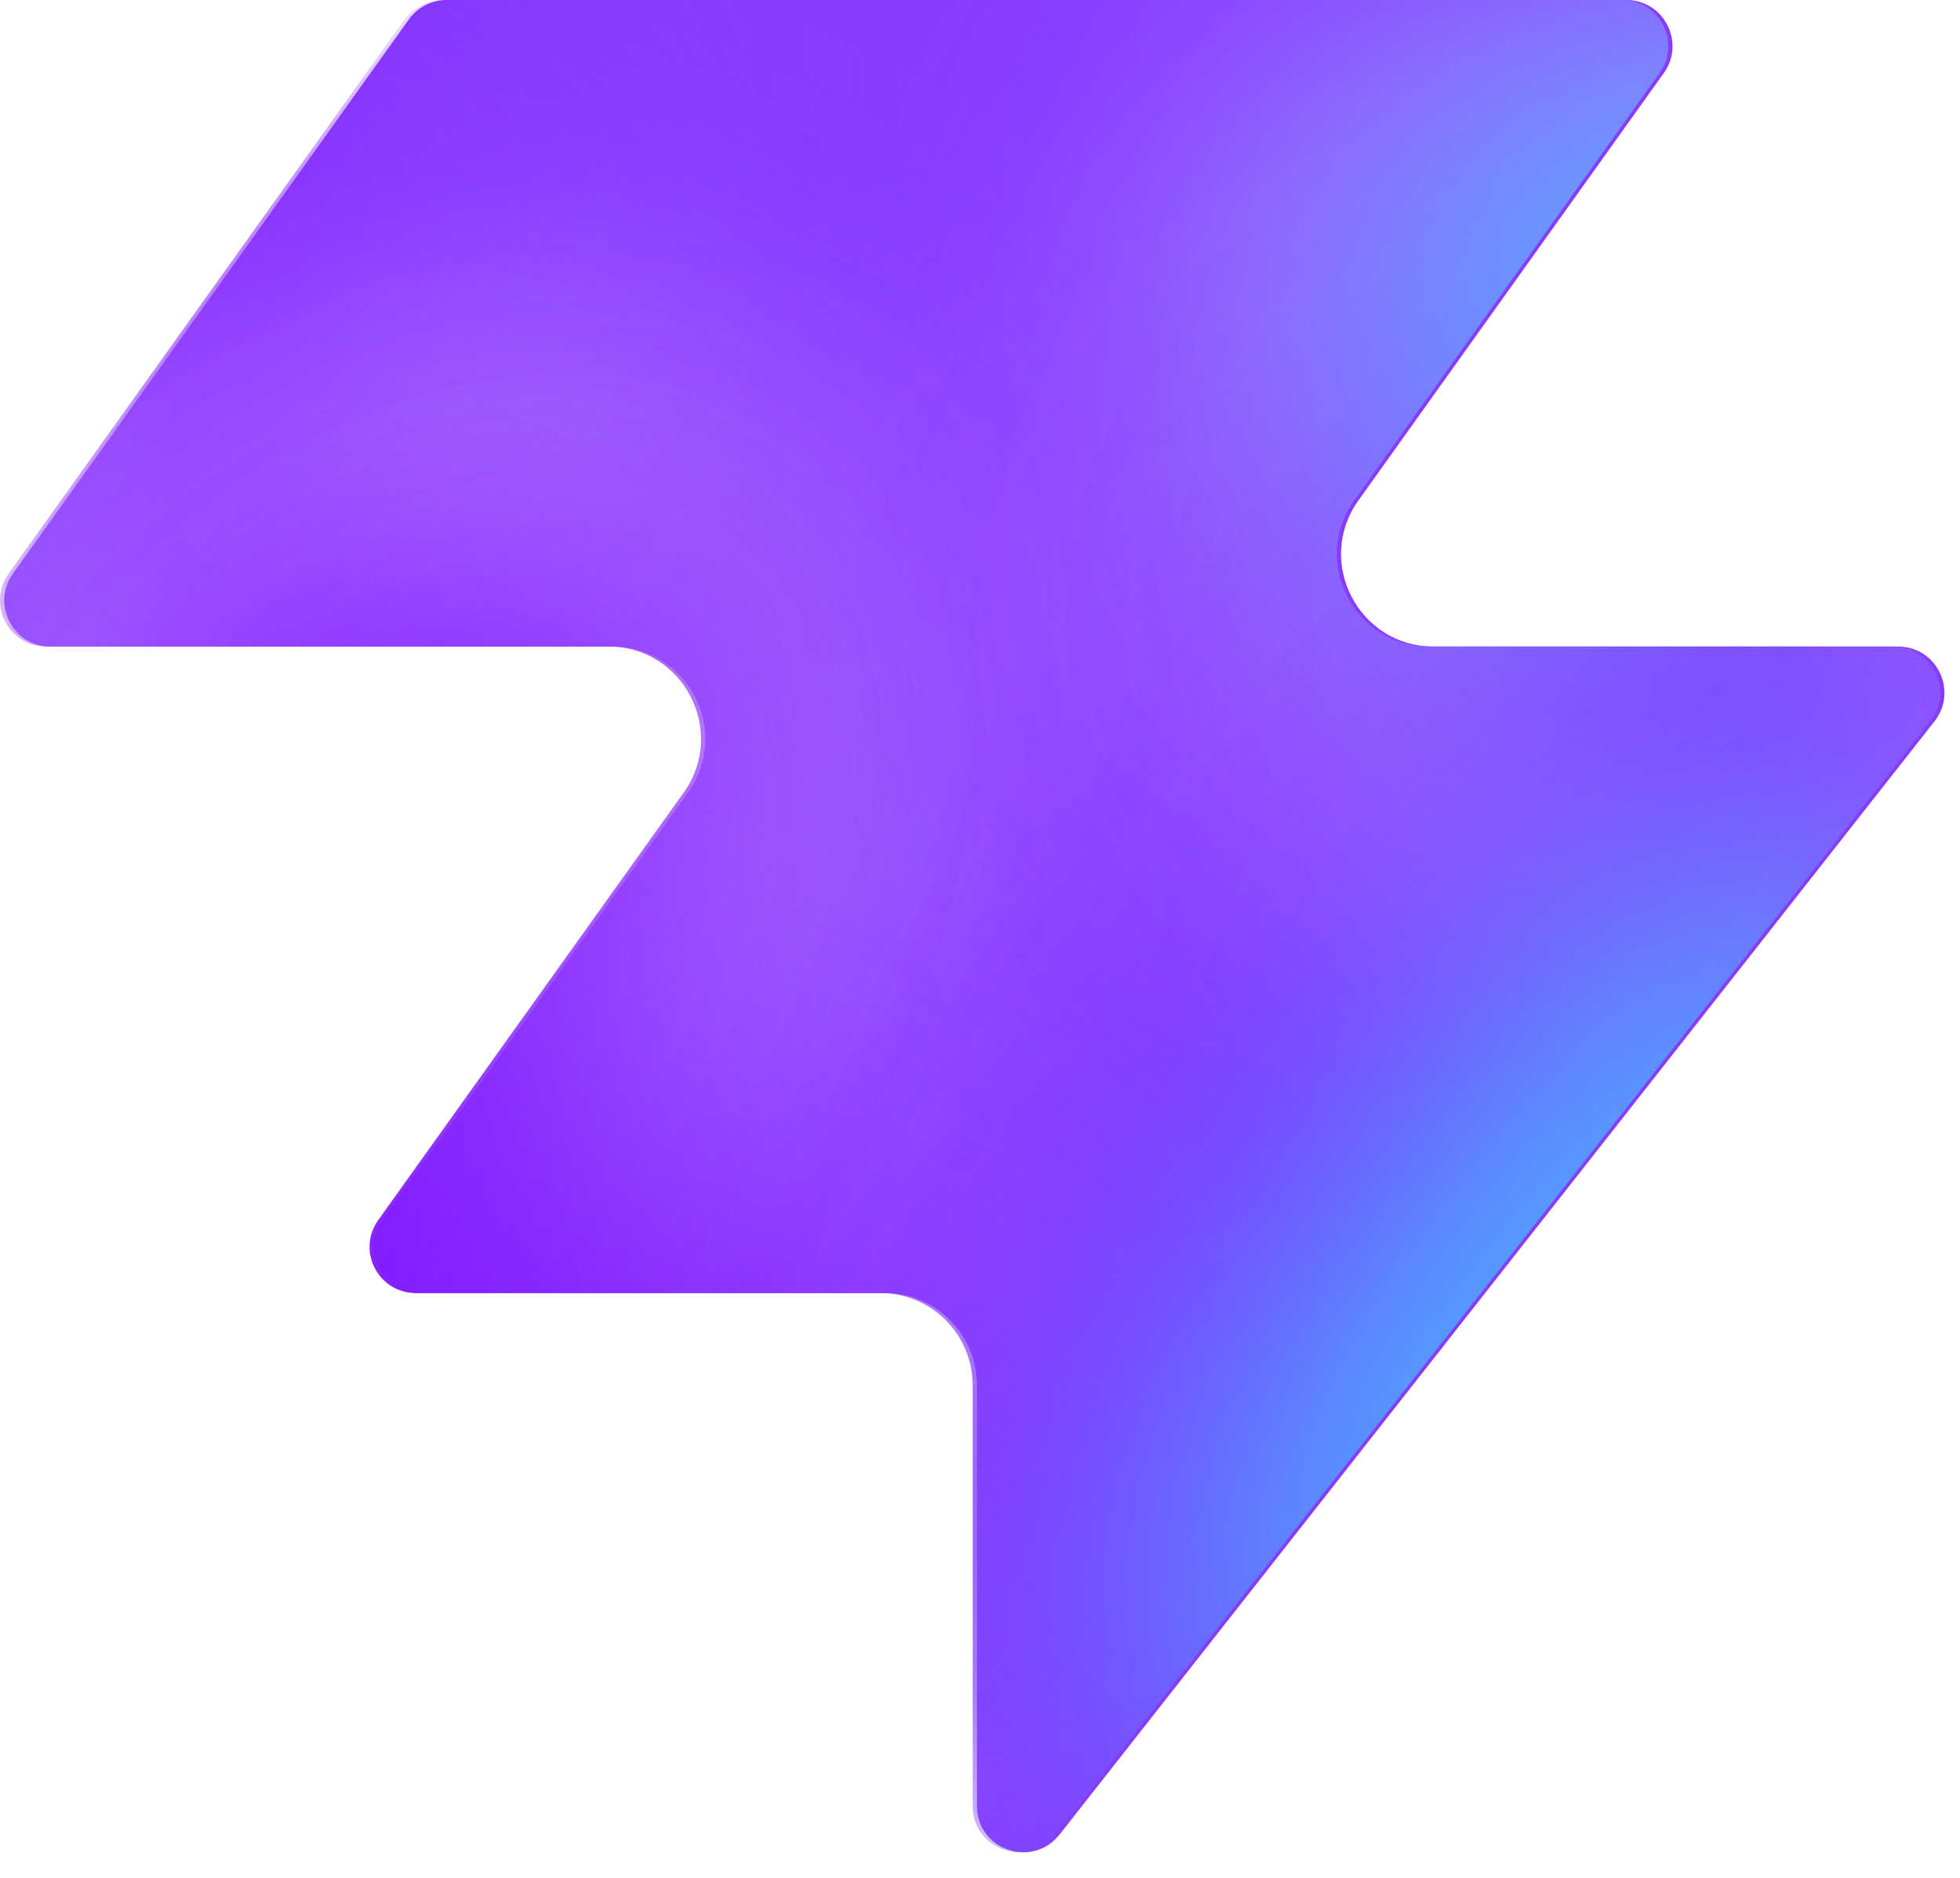
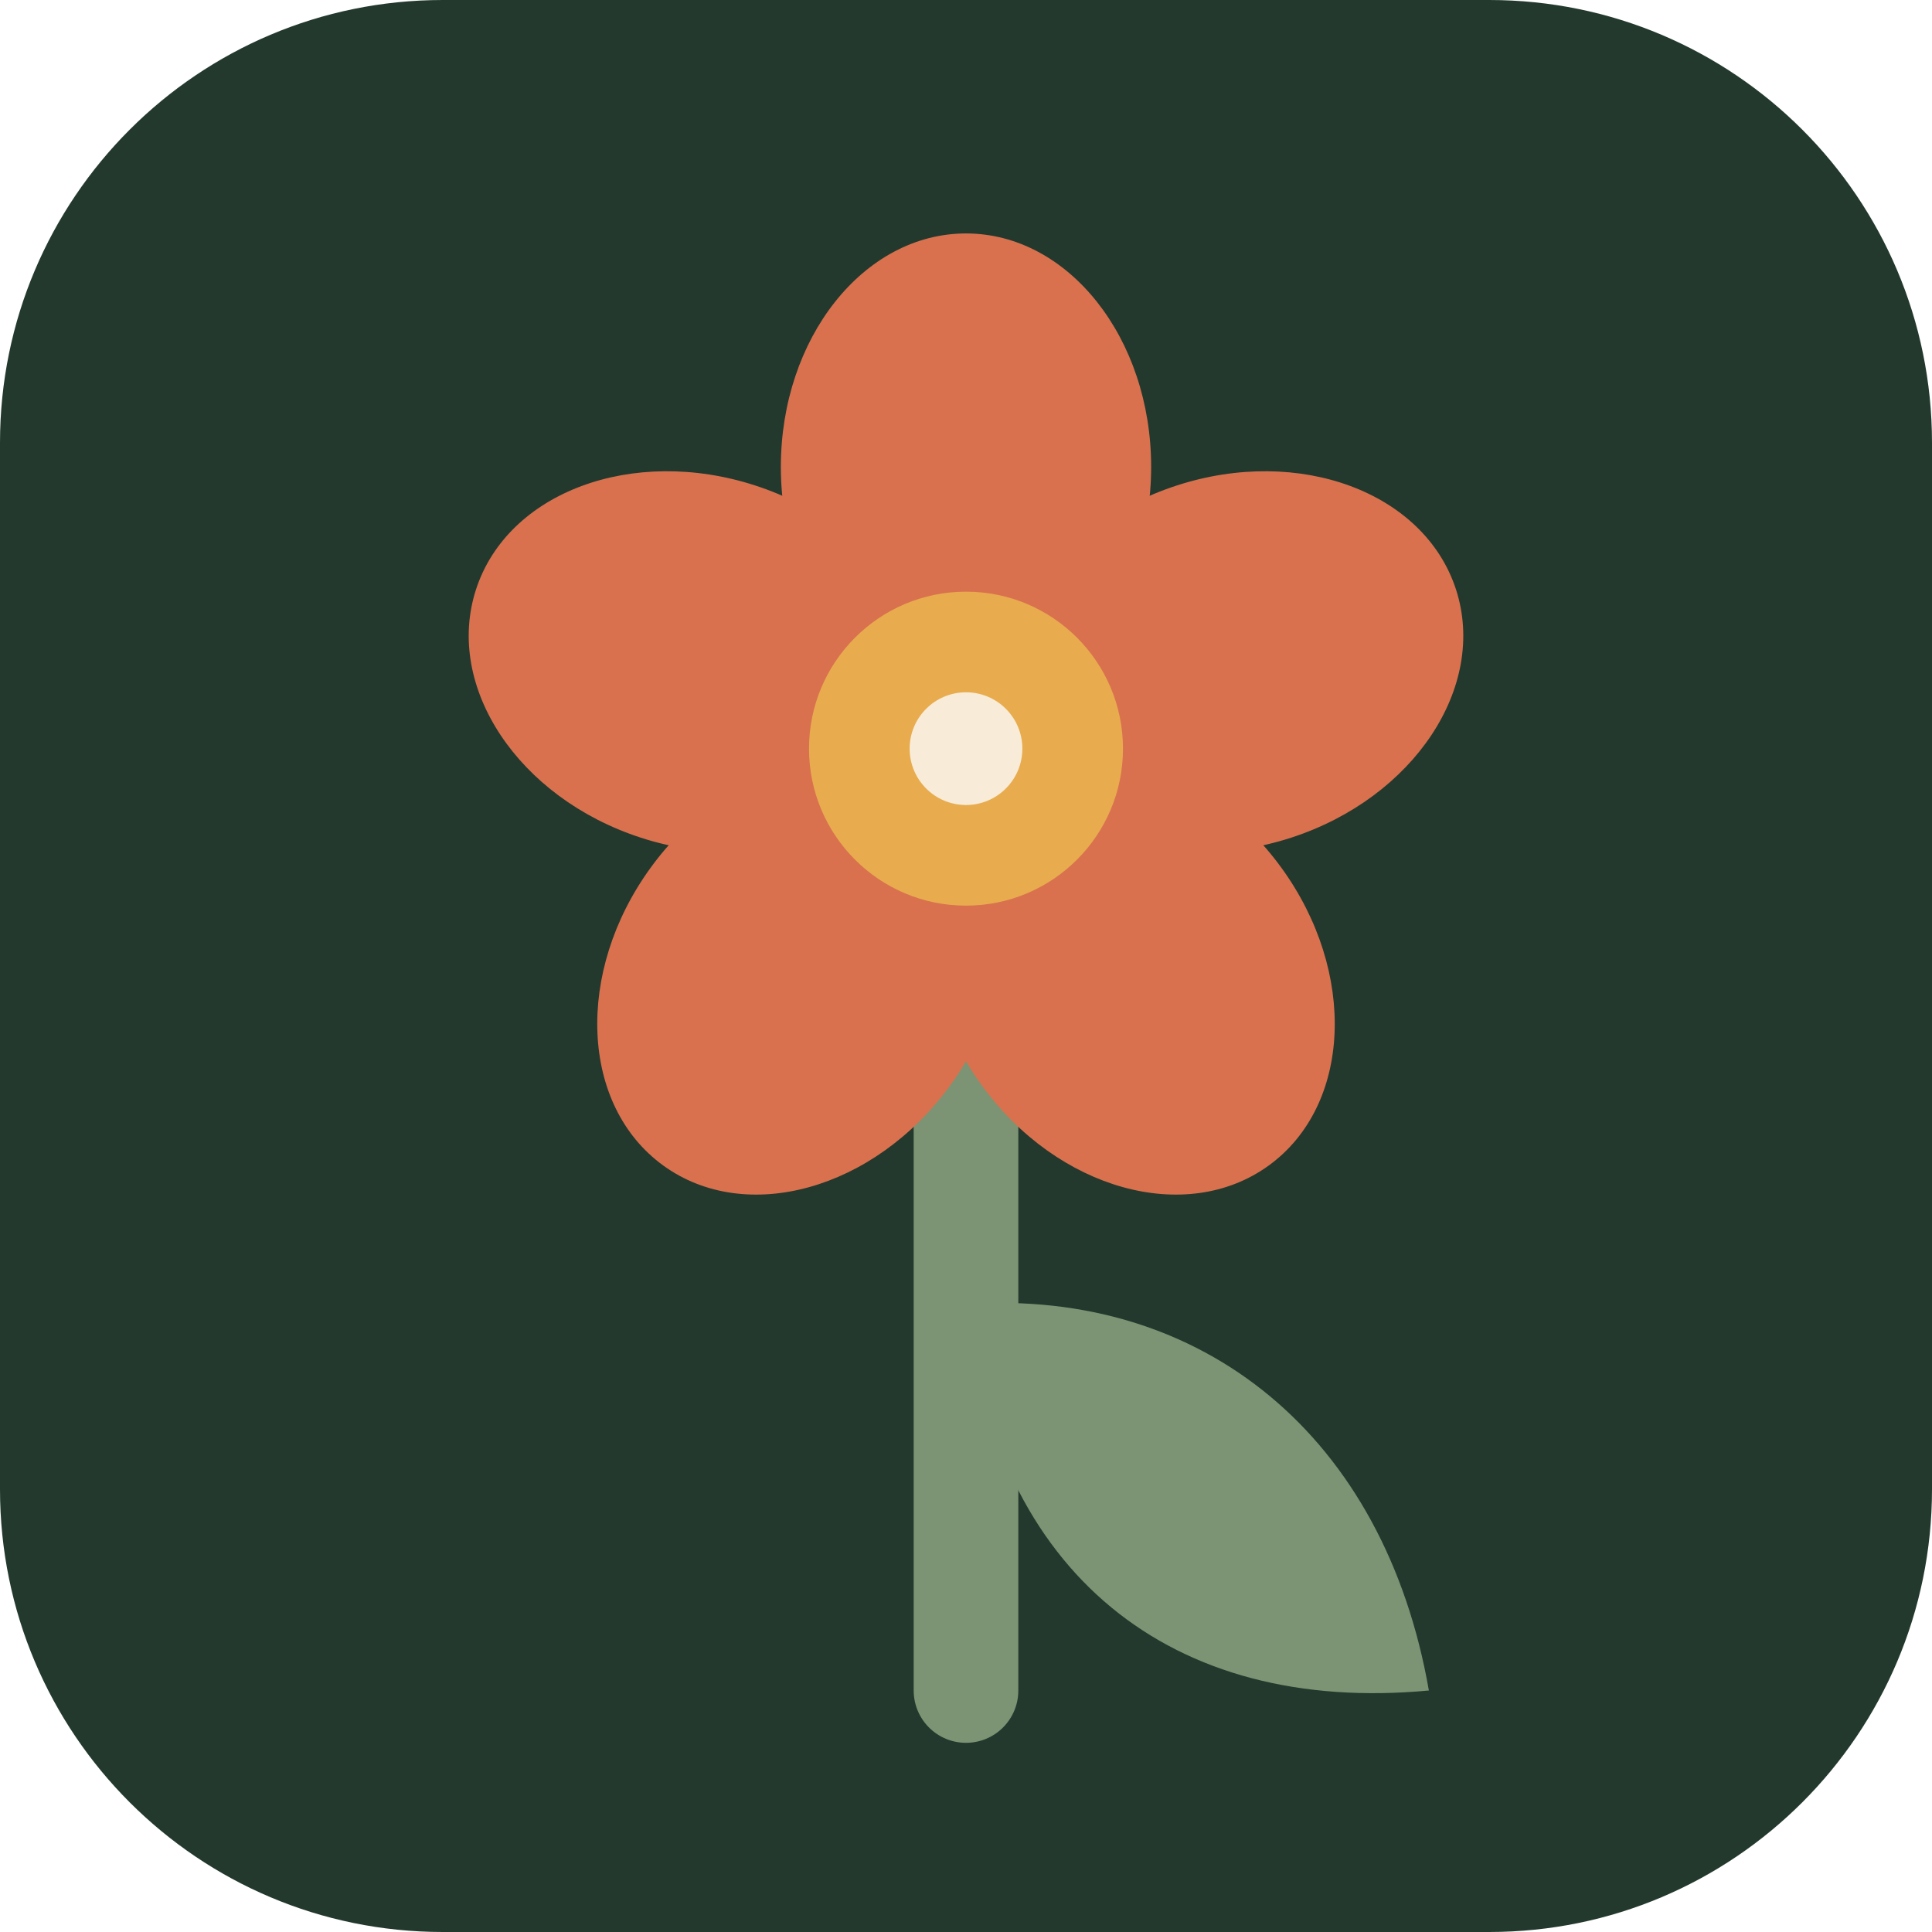
- <svg xmlns="http://www.w3.org/2000/svg" width="48" height="46" fill="none" viewBox="0 0 48 46">
-   <path fill="#863bff" d="M25.946 44.938c-.664.845-2.021.375-2.021-.698V33.937a2.26 2.26 0 0 0-2.262-2.262H10.287c-.92 0-1.456-1.04-.92-1.788l7.48-10.471c1.07-1.497 0-3.578-1.842-3.578H1.237c-.92 0-1.456-1.04-.92-1.788L10.013.474c.214-.297.556-.474.92-.474h28.894c.92 0 1.456 1.04.92 1.788l-7.48 10.471c-1.07 1.498 0 3.579 1.842 3.579h11.377c.943 0 1.473 1.088.89 1.83L25.947 44.94z" style="fill:#863bff;fill:color(display-p3 .525 .23 1);fill-opacity:1" />
-   <mask id="a" width="48" height="46" x="0" y="0" maskUnits="userSpaceOnUse" style="mask-type:alpha">
-     <path fill="#000" d="M25.842 44.938c-.664.844-2.021.375-2.021-.698V33.937a2.26 2.26 0 0 0-2.262-2.262H10.183c-.92 0-1.456-1.04-.92-1.788l7.48-10.471c1.07-1.498 0-3.579-1.842-3.579H1.133c-.92 0-1.456-1.04-.92-1.787L9.91.473c.214-.297.556-.474.92-.474h28.894c.92 0 1.456 1.04.92 1.788l-7.48 10.471c-1.07 1.498 0 3.578 1.842 3.578h11.377c.943 0 1.473 1.088.89 1.832L25.843 44.94z" style="fill:#000;fill-opacity:1" />
-   </mask>
-   <g mask="url(#a)">
-     <g filter="url(#b)">
-       <ellipse cx="5.508" cy="14.704" fill="#ede6ff" rx="5.508" ry="14.704" style="fill:#ede6ff;fill:color(display-p3 .927 .903 1);fill-opacity:1" transform="matrix(.00324 1 1 -.00324 -4.47 31.516)" />
-     </g>
-     <g filter="url(#c)">
-       <ellipse cx="10.399" cy="29.851" fill="#ede6ff" rx="10.399" ry="29.851" style="fill:#ede6ff;fill:color(display-p3 .927 .903 1);fill-opacity:1" transform="matrix(.00324 1 1 -.00324 -39.328 7.883)" />
-     </g>
-     <g filter="url(#d)">
-       <ellipse cx="5.508" cy="30.487" fill="#7e14ff" rx="5.508" ry="30.487" style="fill:#7e14ff;fill:color(display-p3 .492 .077 1);fill-opacity:1" transform="rotate(89.814 -25.913 -14.639)scale(1 -1)" />
-     </g>
-     <g filter="url(#e)">
-       <ellipse cx="5.508" cy="30.599" fill="#7e14ff" rx="5.508" ry="30.599" style="fill:#7e14ff;fill:color(display-p3 .492 .077 1);fill-opacity:1" transform="rotate(89.814 -32.644 -3.334)scale(1 -1)" />
-     </g>
-     <g filter="url(#f)">
-       <ellipse cx="5.508" cy="30.599" fill="#7e14ff" rx="5.508" ry="30.599" style="fill:#7e14ff;fill:color(display-p3 .492 .077 1);fill-opacity:1" transform="matrix(.00324 1 1 -.00324 -34.34 30.47)" />
-     </g>
-     <g filter="url(#g)">
-       <ellipse cx="14.072" cy="22.078" fill="#ede6ff" rx="14.072" ry="22.078" style="fill:#ede6ff;fill:color(display-p3 .927 .903 1);fill-opacity:1" transform="rotate(93.35 24.506 48.493)scale(-1 1)" />
-     </g>
-     <g filter="url(#h)">
-       <ellipse cx="3.47" cy="21.501" fill="#7e14ff" rx="3.47" ry="21.501" style="fill:#7e14ff;fill:color(display-p3 .492 .077 1);fill-opacity:1" transform="rotate(89.009 28.708 47.59)scale(-1 1)" />
-     </g>
-     <g filter="url(#i)">
-       <ellipse cx="3.47" cy="21.501" fill="#7e14ff" rx="3.47" ry="21.501" style="fill:#7e14ff;fill:color(display-p3 .492 .077 1);fill-opacity:1" transform="rotate(89.009 28.708 47.59)scale(-1 1)" />
-     </g>
-     <g filter="url(#j)">
-       <ellipse cx=".387" cy="8.972" fill="#7e14ff" rx="4.407" ry="29.108" style="fill:#7e14ff;fill:color(display-p3 .492 .077 1);fill-opacity:1" transform="rotate(39.51 .387 8.972)" />
-     </g>
-     <g filter="url(#k)">
-       <ellipse cx="47.523" cy="-6.092" fill="#7e14ff" rx="4.407" ry="29.108" style="fill:#7e14ff;fill:color(display-p3 .492 .077 1);fill-opacity:1" transform="rotate(37.892 47.523 -6.092)" />
-     </g>
-     <g filter="url(#l)">
-       <ellipse cx="41.412" cy="6.333" fill="#47bfff" rx="5.971" ry="9.665" style="fill:#47bfff;fill:color(display-p3 .28 .748 1);fill-opacity:1" transform="rotate(37.892 41.412 6.333)" />
-     </g>
-     <g filter="url(#m)">
-       <ellipse cx="-1.879" cy="38.332" fill="#7e14ff" rx="4.407" ry="29.108" style="fill:#7e14ff;fill:color(display-p3 .492 .077 1);fill-opacity:1" transform="rotate(37.892 -1.88 38.332)" />
-     </g>
-     <g filter="url(#n)">
-       <ellipse cx="-1.879" cy="38.332" fill="#7e14ff" rx="4.407" ry="29.108" style="fill:#7e14ff;fill:color(display-p3 .492 .077 1);fill-opacity:1" transform="rotate(37.892 -1.88 38.332)" />
-     </g>
-     <g filter="url(#o)">
-       <ellipse cx="35.651" cy="29.907" fill="#7e14ff" rx="4.407" ry="29.108" style="fill:#7e14ff;fill:color(display-p3 .492 .077 1);fill-opacity:1" transform="rotate(37.892 35.651 29.907)" />
-     </g>
-     <g filter="url(#p)">
-       <ellipse cx="38.418" cy="32.4" fill="#47bfff" rx="5.971" ry="15.297" style="fill:#47bfff;fill:color(display-p3 .28 .748 1);fill-opacity:1" transform="rotate(37.892 38.418 32.4)" />
-     </g>
+ <svg xmlns="http://www.w3.org/2000/svg" viewBox="0 0 48 48" fill="none" role="img" aria-label="MiJardín">
+   <rect width="48" height="48" rx="11" fill="#23392E" />
+   <path d="M24 26.5V42" stroke="#7C9473" stroke-width="2.6" stroke-linecap="round" />
+   <path d="M24 32.4c5.9-.4 10.4 3.3 11.5 9.6-6.4.6-10.8-2.9-11.5-9.6Z" fill="#7C9473" />
+   <g fill="#D9714E">
+     <ellipse cx="24" cy="11.6" rx="4.6" ry="5.8" />
+     <ellipse cx="24" cy="11.6" rx="4.6" ry="5.8" transform="rotate(72 24 18.6)" />
+     <ellipse cx="24" cy="11.6" rx="4.6" ry="5.8" transform="rotate(144 24 18.6)" />
+     <ellipse cx="24" cy="11.6" rx="4.6" ry="5.8" transform="rotate(216 24 18.6)" />
+     <ellipse cx="24" cy="11.6" rx="4.6" ry="5.8" transform="rotate(288 24 18.6)" />
  </g>
-   <defs>
-     <filter id="b" width="60.045" height="41.654" x="-19.77" y="16.149" color-interpolation-filters="sRGB" filterUnits="userSpaceOnUse">
-       <feFlood flood-opacity="0" result="BackgroundImageFix" />
-       <feBlend in="SourceGraphic" in2="BackgroundImageFix" result="shape" />
-       <feGaussianBlur result="effect1_foregroundBlur_2002_17158" stdDeviation="7.659" />
-     </filter>
-     <filter id="c" width="90.34" height="51.437" x="-54.613" y="-7.533" color-interpolation-filters="sRGB" filterUnits="userSpaceOnUse">
-       <feFlood flood-opacity="0" result="BackgroundImageFix" />
-       <feBlend in="SourceGraphic" in2="BackgroundImageFix" result="shape" />
-       <feGaussianBlur result="effect1_foregroundBlur_2002_17158" stdDeviation="7.659" />
-     </filter>
-     <filter id="d" width="79.355" height="29.4" x="-49.64" y="2.03" color-interpolation-filters="sRGB" filterUnits="userSpaceOnUse">
-       <feFlood flood-opacity="0" result="BackgroundImageFix" />
-       <feBlend in="SourceGraphic" in2="BackgroundImageFix" result="shape" />
-       <feGaussianBlur result="effect1_foregroundBlur_2002_17158" stdDeviation="4.596" />
-     </filter>
-     <filter id="e" width="79.579" height="29.4" x="-45.045" y="20.029" color-interpolation-filters="sRGB" filterUnits="userSpaceOnUse">
-       <feFlood flood-opacity="0" result="BackgroundImageFix" />
-       <feBlend in="SourceGraphic" in2="BackgroundImageFix" result="shape" />
-       <feGaussianBlur result="effect1_foregroundBlur_2002_17158" stdDeviation="4.596" />
-     </filter>
-     <filter id="f" width="79.579" height="29.4" x="-43.513" y="21.178" color-interpolation-filters="sRGB" filterUnits="userSpaceOnUse">
-       <feFlood flood-opacity="0" result="BackgroundImageFix" />
-       <feBlend in="SourceGraphic" in2="BackgroundImageFix" result="shape" />
-       <feGaussianBlur result="effect1_foregroundBlur_2002_17158" stdDeviation="4.596" />
-     </filter>
-     <filter id="g" width="74.749" height="58.852" x="15.756" y="-17.901" color-interpolation-filters="sRGB" filterUnits="userSpaceOnUse">
-       <feFlood flood-opacity="0" result="BackgroundImageFix" />
-       <feBlend in="SourceGraphic" in2="BackgroundImageFix" result="shape" />
-       <feGaussianBlur result="effect1_foregroundBlur_2002_17158" stdDeviation="7.659" />
-     </filter>
-     <filter id="h" width="61.377" height="25.362" x="23.548" y="2.284" color-interpolation-filters="sRGB" filterUnits="userSpaceOnUse">
-       <feFlood flood-opacity="0" result="BackgroundImageFix" />
-       <feBlend in="SourceGraphic" in2="BackgroundImageFix" result="shape" />
-       <feGaussianBlur result="effect1_foregroundBlur_2002_17158" stdDeviation="4.596" />
-     </filter>
-     <filter id="i" width="61.377" height="25.362" x="23.548" y="2.284" color-interpolation-filters="sRGB" filterUnits="userSpaceOnUse">
-       <feFlood flood-opacity="0" result="BackgroundImageFix" />
-       <feBlend in="SourceGraphic" in2="BackgroundImageFix" result="shape" />
-       <feGaussianBlur result="effect1_foregroundBlur_2002_17158" stdDeviation="4.596" />
-     </filter>
-     <filter id="j" width="56.045" height="63.649" x="-27.636" y="-22.853" color-interpolation-filters="sRGB" filterUnits="userSpaceOnUse">
-       <feFlood flood-opacity="0" result="BackgroundImageFix" />
-       <feBlend in="SourceGraphic" in2="BackgroundImageFix" result="shape" />
-       <feGaussianBlur result="effect1_foregroundBlur_2002_17158" stdDeviation="4.596" />
-     </filter>
-     <filter id="k" width="54.814" height="64.646" x="20.116" y="-38.415" color-interpolation-filters="sRGB" filterUnits="userSpaceOnUse">
-       <feFlood flood-opacity="0" result="BackgroundImageFix" />
-       <feBlend in="SourceGraphic" in2="BackgroundImageFix" result="shape" />
-       <feGaussianBlur result="effect1_foregroundBlur_2002_17158" stdDeviation="4.596" />
-     </filter>
-     <filter id="l" width="33.541" height="35.313" x="24.641" y="-11.323" color-interpolation-filters="sRGB" filterUnits="userSpaceOnUse">
-       <feFlood flood-opacity="0" result="BackgroundImageFix" />
-       <feBlend in="SourceGraphic" in2="BackgroundImageFix" result="shape" />
-       <feGaussianBlur result="effect1_foregroundBlur_2002_17158" stdDeviation="4.596" />
-     </filter>
-     <filter id="m" width="54.814" height="64.646" x="-29.286" y="6.009" color-interpolation-filters="sRGB" filterUnits="userSpaceOnUse">
-       <feFlood flood-opacity="0" result="BackgroundImageFix" />
-       <feBlend in="SourceGraphic" in2="BackgroundImageFix" result="shape" />
-       <feGaussianBlur result="effect1_foregroundBlur_2002_17158" stdDeviation="4.596" />
-     </filter>
-     <filter id="n" width="54.814" height="64.646" x="-29.286" y="6.009" color-interpolation-filters="sRGB" filterUnits="userSpaceOnUse">
-       <feFlood flood-opacity="0" result="BackgroundImageFix" />
-       <feBlend in="SourceGraphic" in2="BackgroundImageFix" result="shape" />
-       <feGaussianBlur result="effect1_foregroundBlur_2002_17158" stdDeviation="4.596" />
-     </filter>
-     <filter id="o" width="54.814" height="64.646" x="8.244" y="-2.416" color-interpolation-filters="sRGB" filterUnits="userSpaceOnUse">
-       <feFlood flood-opacity="0" result="BackgroundImageFix" />
-       <feBlend in="SourceGraphic" in2="BackgroundImageFix" result="shape" />
-       <feGaussianBlur result="effect1_foregroundBlur_2002_17158" stdDeviation="4.596" />
-     </filter>
-     <filter id="p" width="39.409" height="43.623" x="18.713" y="10.588" color-interpolation-filters="sRGB" filterUnits="userSpaceOnUse">
-       <feFlood flood-opacity="0" result="BackgroundImageFix" />
-       <feBlend in="SourceGraphic" in2="BackgroundImageFix" result="shape" />
-       <feGaussianBlur result="effect1_foregroundBlur_2002_17158" stdDeviation="4.596" />
-     </filter>
-   </defs>
+   <circle cx="24" cy="18.6" r="3.9" fill="#E8AC4F" />
+   <circle cx="24" cy="18.6" r="1.4" fill="#FAF3E7" opacity=".9" />
</svg>
